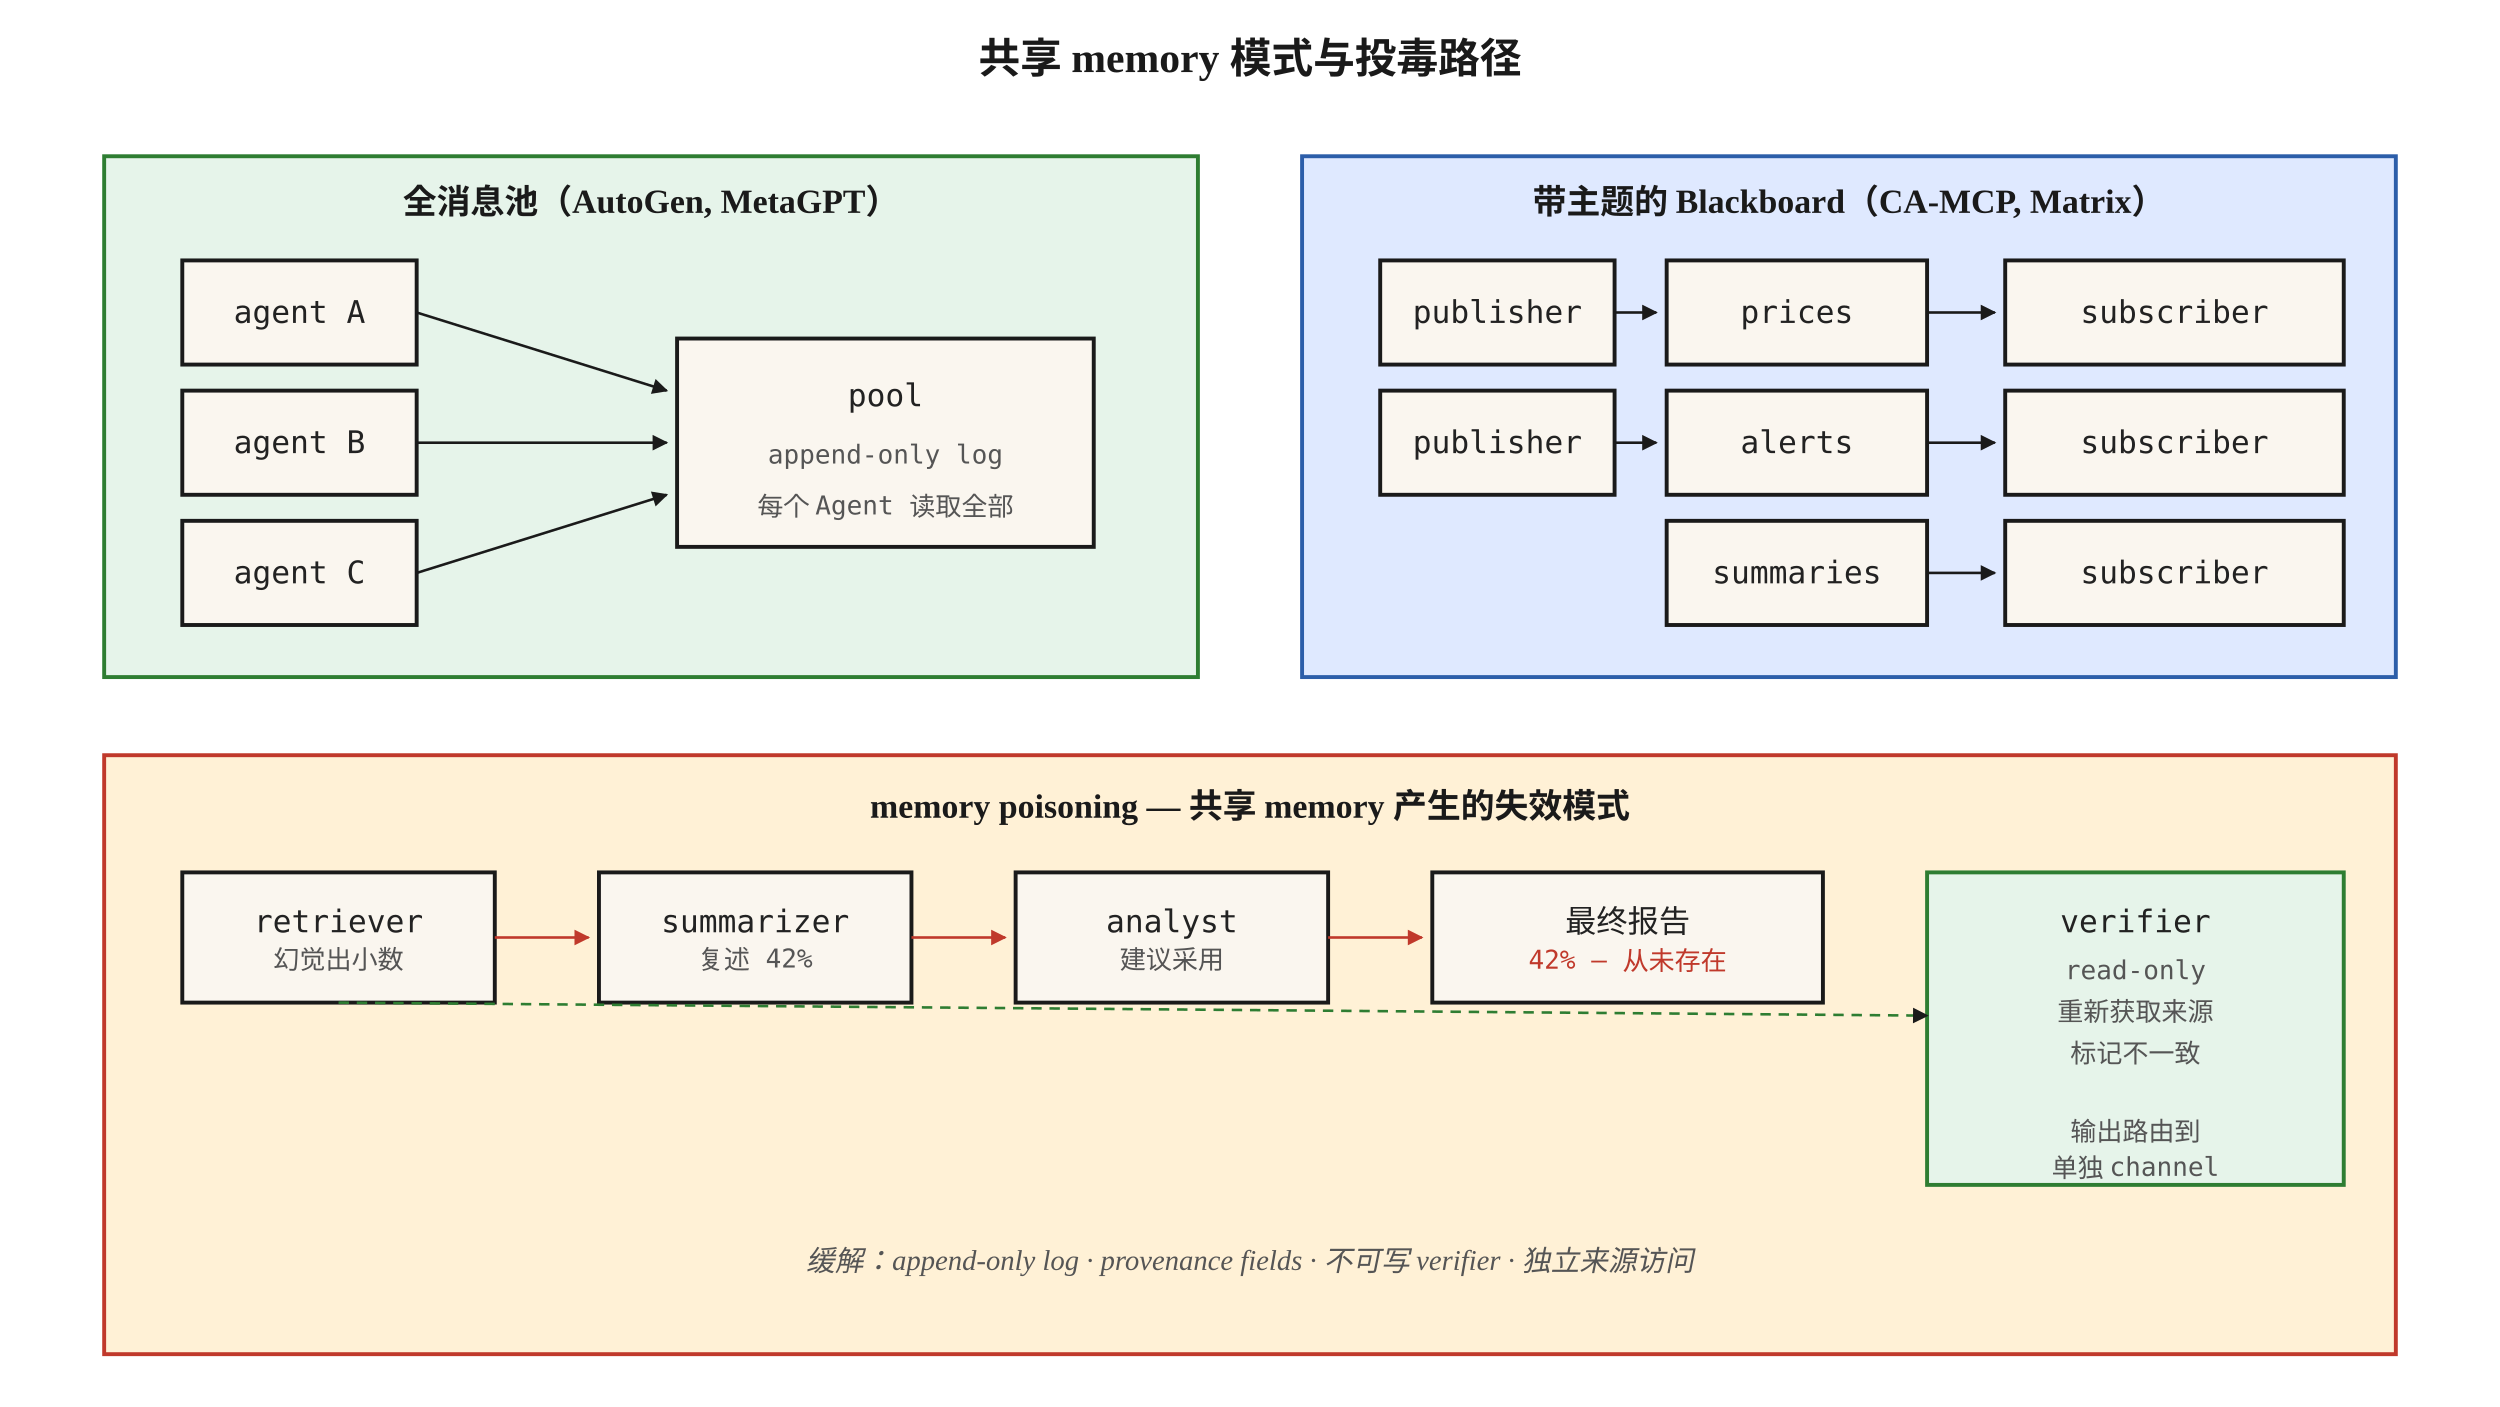
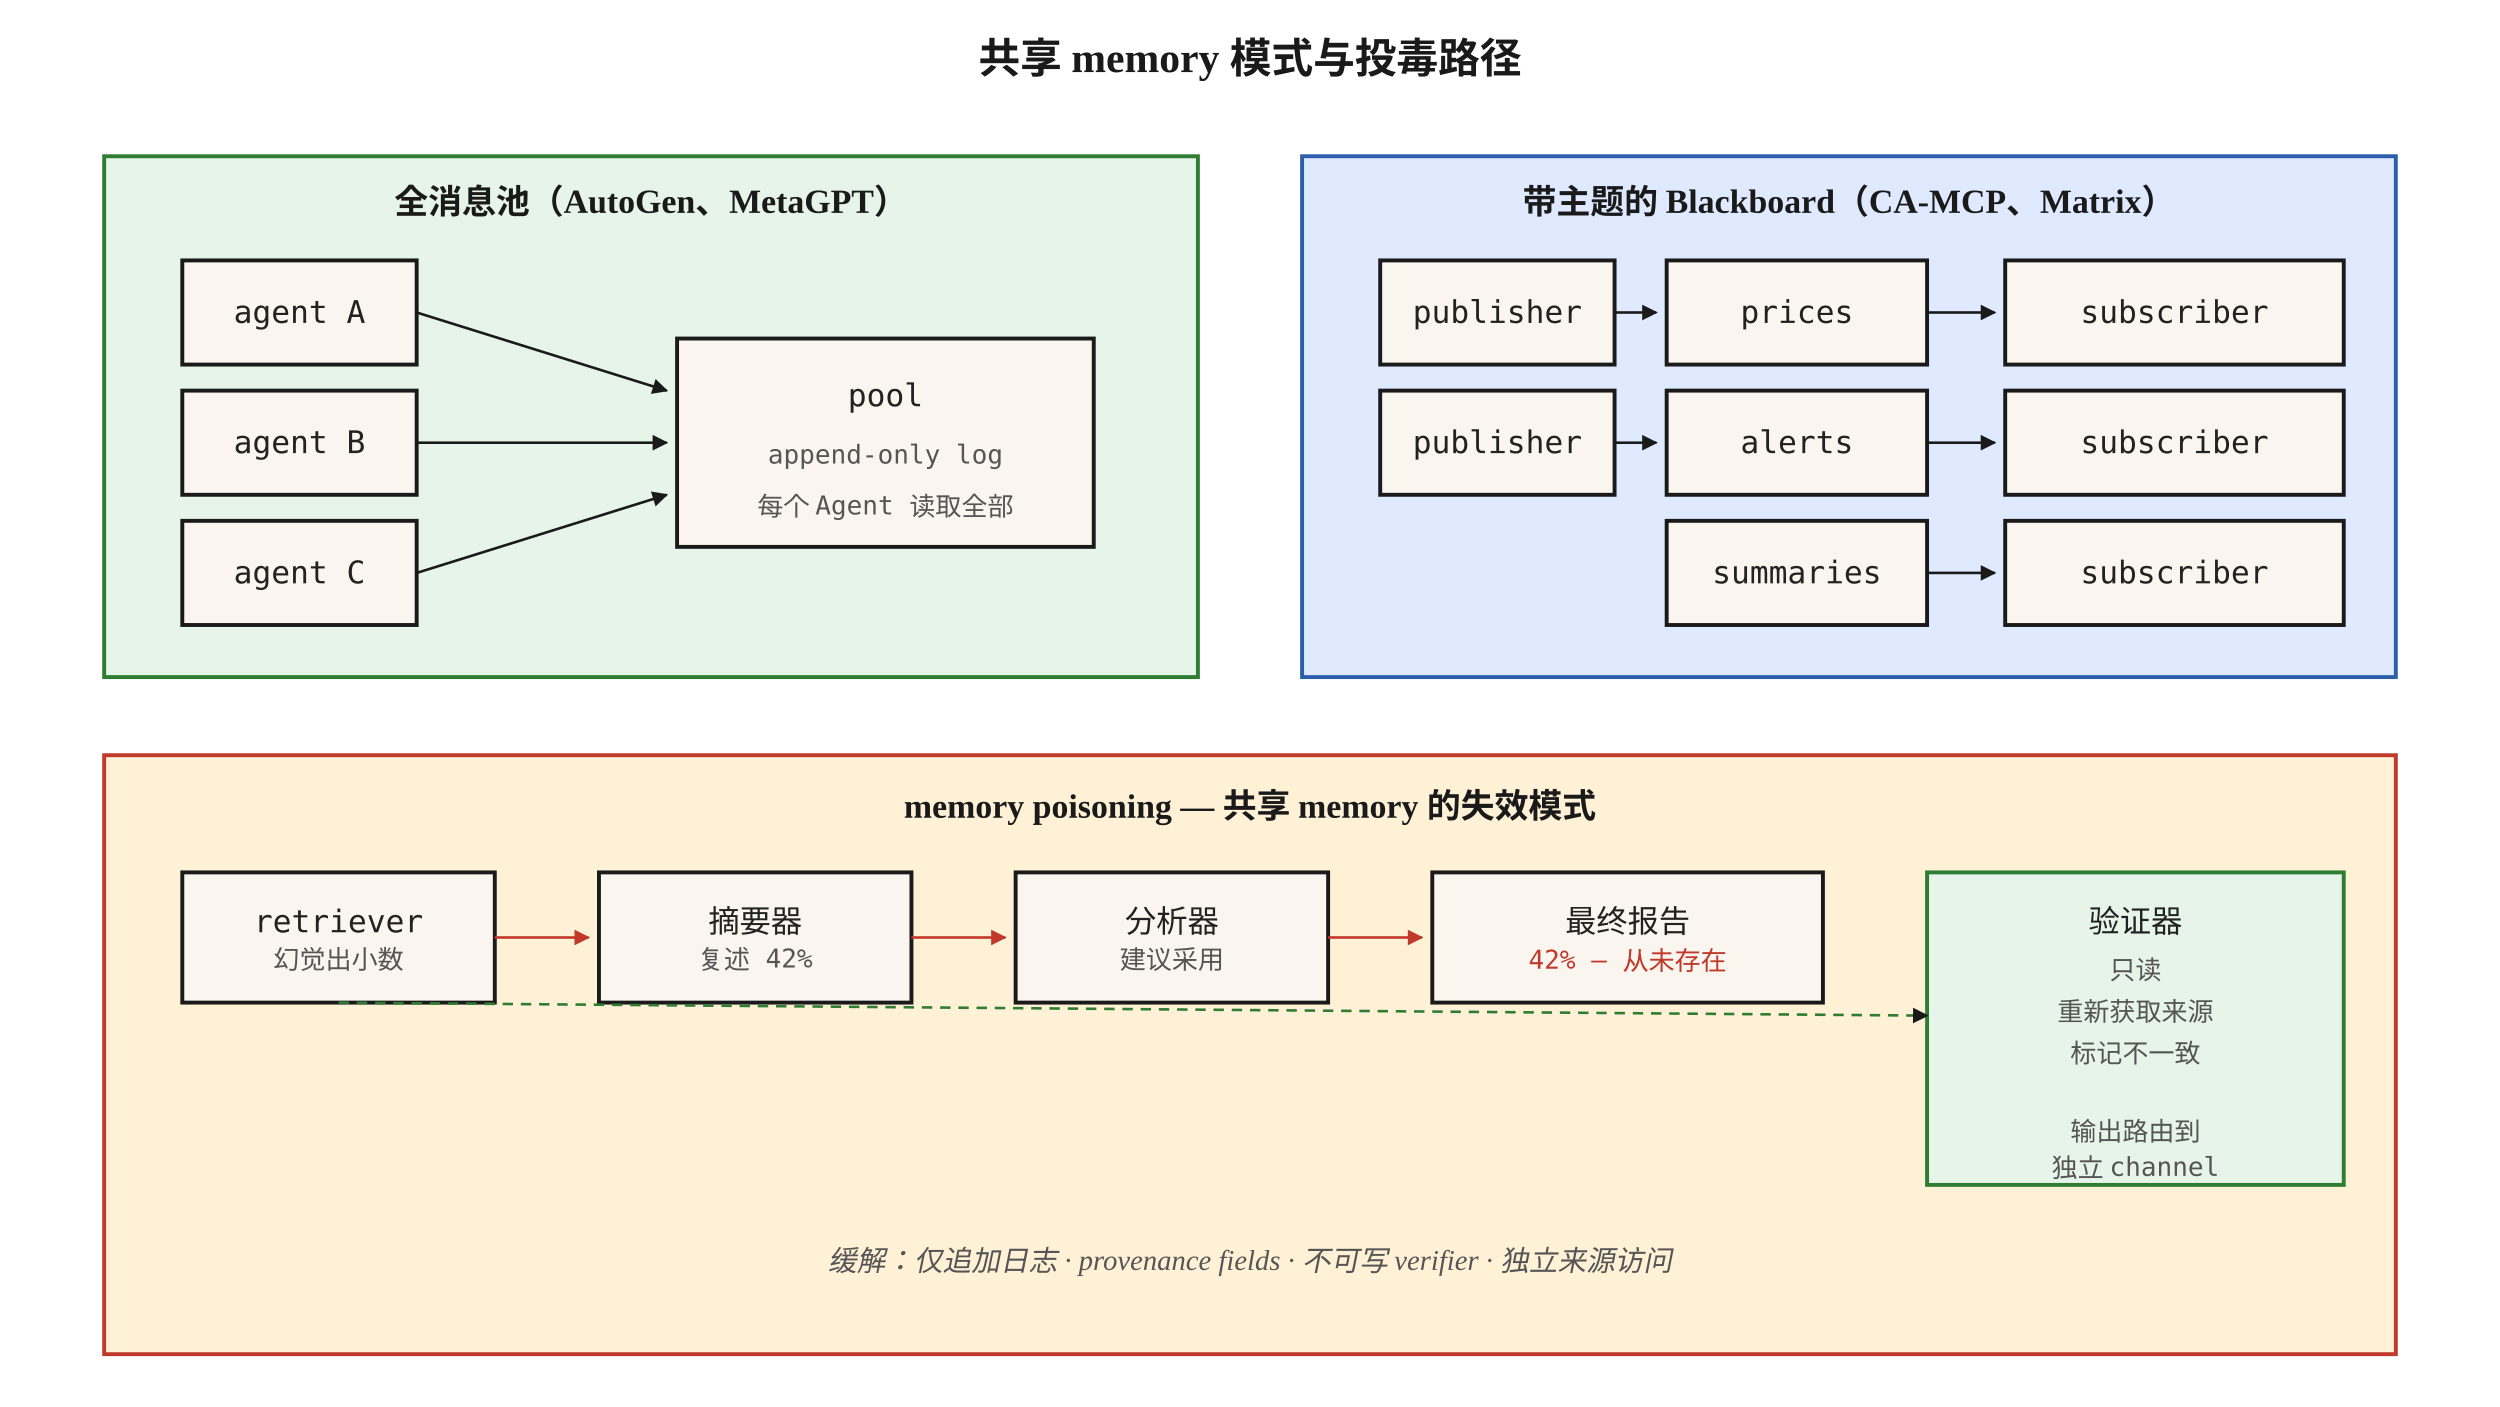
<svg xmlns="http://www.w3.org/2000/svg" viewBox="0 0 960 540" font-family="Georgia, 'Times New Roman', serif">
  <defs>
    <marker id="arrow" viewBox="0 0 10 10" refX="9" refY="5" markerWidth="6" markerHeight="6" orient="auto">
      <path d="M0,0 L10,5 L0,10 z" fill="#1a1a1a" />
    </marker>
    <marker id="redarrow" viewBox="0 0 10 10" refX="9" refY="5" markerWidth="6" markerHeight="6" orient="auto">
      <path d="M0,0 L10,5 L0,10 z" fill="#c0392b" />
    </marker>
    <style>
      .box { fill: #faf6ef; stroke: #1a1a1a; stroke-width: 1.5; }
      .hot { fill: #fff1d6; stroke: #c0392b; stroke-width: 1.5; }
      .cool { fill: #e6f4ea; stroke: #2e7d32; stroke-width: 1.5; }
      .cold { fill: #dfe9ff; stroke: #2c5ea9; stroke-width: 1.5; }
      .title { font-size: 16px; font-weight: 700; fill: #1a1a1a; }
      .head { font-size: 13px; font-weight: 700; fill: #1a1a1a; }
      .step { font-size: 12px; font-family: 'Menlo', monospace; fill: #222; }
      .small { font-size: 10px; font-family: 'Menlo', monospace; fill: #555; }
      .caption { font-size: 11px; fill: #555; font-style: italic; }
      .red { fill: #c0392b; }
    </style>
  </defs>
  <text x="480" y="28" text-anchor="middle" class="title">共享 memory 模式与投毒路径</text>
  <rect x="40" y="60" width="420" height="200" class="cool" />
-   <text x="250" y="82" text-anchor="middle" class="head">全消息池（AutoGen, MetaGPT）</text>
+   <text x="250" y="82" text-anchor="middle" class="head">全消息池（AutoGen、MetaGPT）</text>
  <rect x="70" y="100" width="90" height="40" class="box" />
  <text x="115" y="124" text-anchor="middle" class="step">agent A</text>
  <rect x="70" y="150" width="90" height="40" class="box" />
  <text x="115" y="174" text-anchor="middle" class="step">agent B</text>
  <rect x="70" y="200" width="90" height="40" class="box" />
  <text x="115" y="224" text-anchor="middle" class="step">agent C</text>
  <rect x="260" y="130" width="160" height="80" class="box" />
  <text x="340" y="156" text-anchor="middle" class="step">pool</text>
  <text x="340" y="178" text-anchor="middle" class="small">append-only log</text>
  <text x="340" y="198" text-anchor="middle" class="small">每个 Agent 读取全部</text>
  <line x1="160" y1="120" x2="256" y2="150" stroke="#1a1a1a" marker-end="url(#arrow)" />
  <line x1="160" y1="170" x2="256" y2="170" stroke="#1a1a1a" marker-end="url(#arrow)" />
  <line x1="160" y1="220" x2="256" y2="190" stroke="#1a1a1a" marker-end="url(#arrow)" />
  <rect x="500" y="60" width="420" height="200" class="cold" />
-   <text x="710" y="82" text-anchor="middle" class="head">带主题的 Blackboard（CA-MCP, Matrix）</text>
+   <text x="710" y="82" text-anchor="middle" class="head">带主题的 Blackboard（CA-MCP、Matrix）</text>
  <rect x="530" y="100" width="90" height="40" class="box" />
  <text x="575" y="124" text-anchor="middle" class="step">publisher</text>
  <rect x="530" y="150" width="90" height="40" class="box" />
  <text x="575" y="174" text-anchor="middle" class="step">publisher</text>
  <rect x="640" y="100" width="100" height="40" class="box" />
  <text x="690" y="124" text-anchor="middle" class="step">prices</text>
  <rect x="640" y="150" width="100" height="40" class="box" />
  <text x="690" y="174" text-anchor="middle" class="step">alerts</text>
  <rect x="640" y="200" width="100" height="40" class="box" />
  <text x="690" y="224" text-anchor="middle" class="step">summaries</text>
  <rect x="770" y="100" width="130" height="40" class="box" />
  <text x="835" y="124" text-anchor="middle" class="step">subscriber</text>
  <rect x="770" y="150" width="130" height="40" class="box" />
  <text x="835" y="174" text-anchor="middle" class="step">subscriber</text>
  <rect x="770" y="200" width="130" height="40" class="box" />
  <text x="835" y="224" text-anchor="middle" class="step">subscriber</text>
  <line x1="620" y1="120" x2="636" y2="120" stroke="#1a1a1a" marker-end="url(#arrow)" />
  <line x1="620" y1="170" x2="636" y2="170" stroke="#1a1a1a" marker-end="url(#arrow)" />
  <line x1="740" y1="120" x2="766" y2="120" stroke="#1a1a1a" marker-end="url(#arrow)" />
  <line x1="740" y1="170" x2="766" y2="170" stroke="#1a1a1a" marker-end="url(#arrow)" />
  <line x1="740" y1="220" x2="766" y2="220" stroke="#1a1a1a" marker-end="url(#arrow)" />
  <rect x="40" y="290" width="880" height="230" class="hot" />
-   <text x="480" y="314" text-anchor="middle" class="head">memory poisoning — 共享 memory 产生的失效模式</text>
+   <text x="480" y="314" text-anchor="middle" class="head">memory poisoning — 共享 memory 的失效模式</text>
  <rect x="70" y="335" width="120" height="50" class="box" />
  <text x="130" y="358" text-anchor="middle" class="step">retriever</text>
  <text x="130" y="372" text-anchor="middle" class="small">幻觉出小数</text>
  <rect x="230" y="335" width="120" height="50" class="box" />
-   <text x="290" y="358" text-anchor="middle" class="step">summarizer</text>
+   <text x="290" y="358" text-anchor="middle" class="step">摘要器</text>
  <text x="290" y="372" text-anchor="middle" class="small">复述 42%</text>
  <rect x="390" y="335" width="120" height="50" class="box" />
-   <text x="450" y="358" text-anchor="middle" class="step">analyst</text>
+   <text x="450" y="358" text-anchor="middle" class="step">分析器</text>
  <text x="450" y="372" text-anchor="middle" class="small">建议采用</text>
  <rect x="550" y="335" width="150" height="50" class="box" />
  <text x="625" y="358" text-anchor="middle" class="step">最终报告</text>
  <text x="625" y="372" text-anchor="middle" class="small red">42% — 从未存在</text>
  <line x1="190" y1="360" x2="226" y2="360" stroke="#c0392b" marker-end="url(#redarrow)" />
  <line x1="350" y1="360" x2="386" y2="360" stroke="#c0392b" marker-end="url(#redarrow)" />
  <line x1="510" y1="360" x2="546" y2="360" stroke="#c0392b" marker-end="url(#redarrow)" />
  <rect x="740" y="335" width="160" height="120" class="cool" />
-   <text x="820" y="358" text-anchor="middle" class="step">verifier</text>
-   <text x="820" y="376" text-anchor="middle" class="small">read-only</text>
+   <text x="820" y="358" text-anchor="middle" class="step">验证器</text>
+   <text x="820" y="376" text-anchor="middle" class="small">只读</text>
  <text x="820" y="392" text-anchor="middle" class="small">重新获取来源</text>
  <text x="820" y="408" text-anchor="middle" class="small">标记不一致</text>
  <text x="820" y="438" text-anchor="middle" class="small">输出路由到</text>
-   <text x="820" y="452" text-anchor="middle" class="small">单独 channel</text>
+   <text x="820" y="452" text-anchor="middle" class="small">独立 channel</text>
  <line x1="130" y1="385" x2="740" y2="390" stroke="#2e7d32" stroke-dasharray="4,3" marker-end="url(#arrow)" />
-   <text x="480" y="488" text-anchor="middle" class="caption">缓解：append-only log · provenance fields · 不可写 verifier · 独立来源访问</text>
+   <text x="480" y="488" text-anchor="middle" class="caption">缓解：仅追加日志 · provenance fields · 不可写 verifier · 独立来源访问</text>
</svg>
